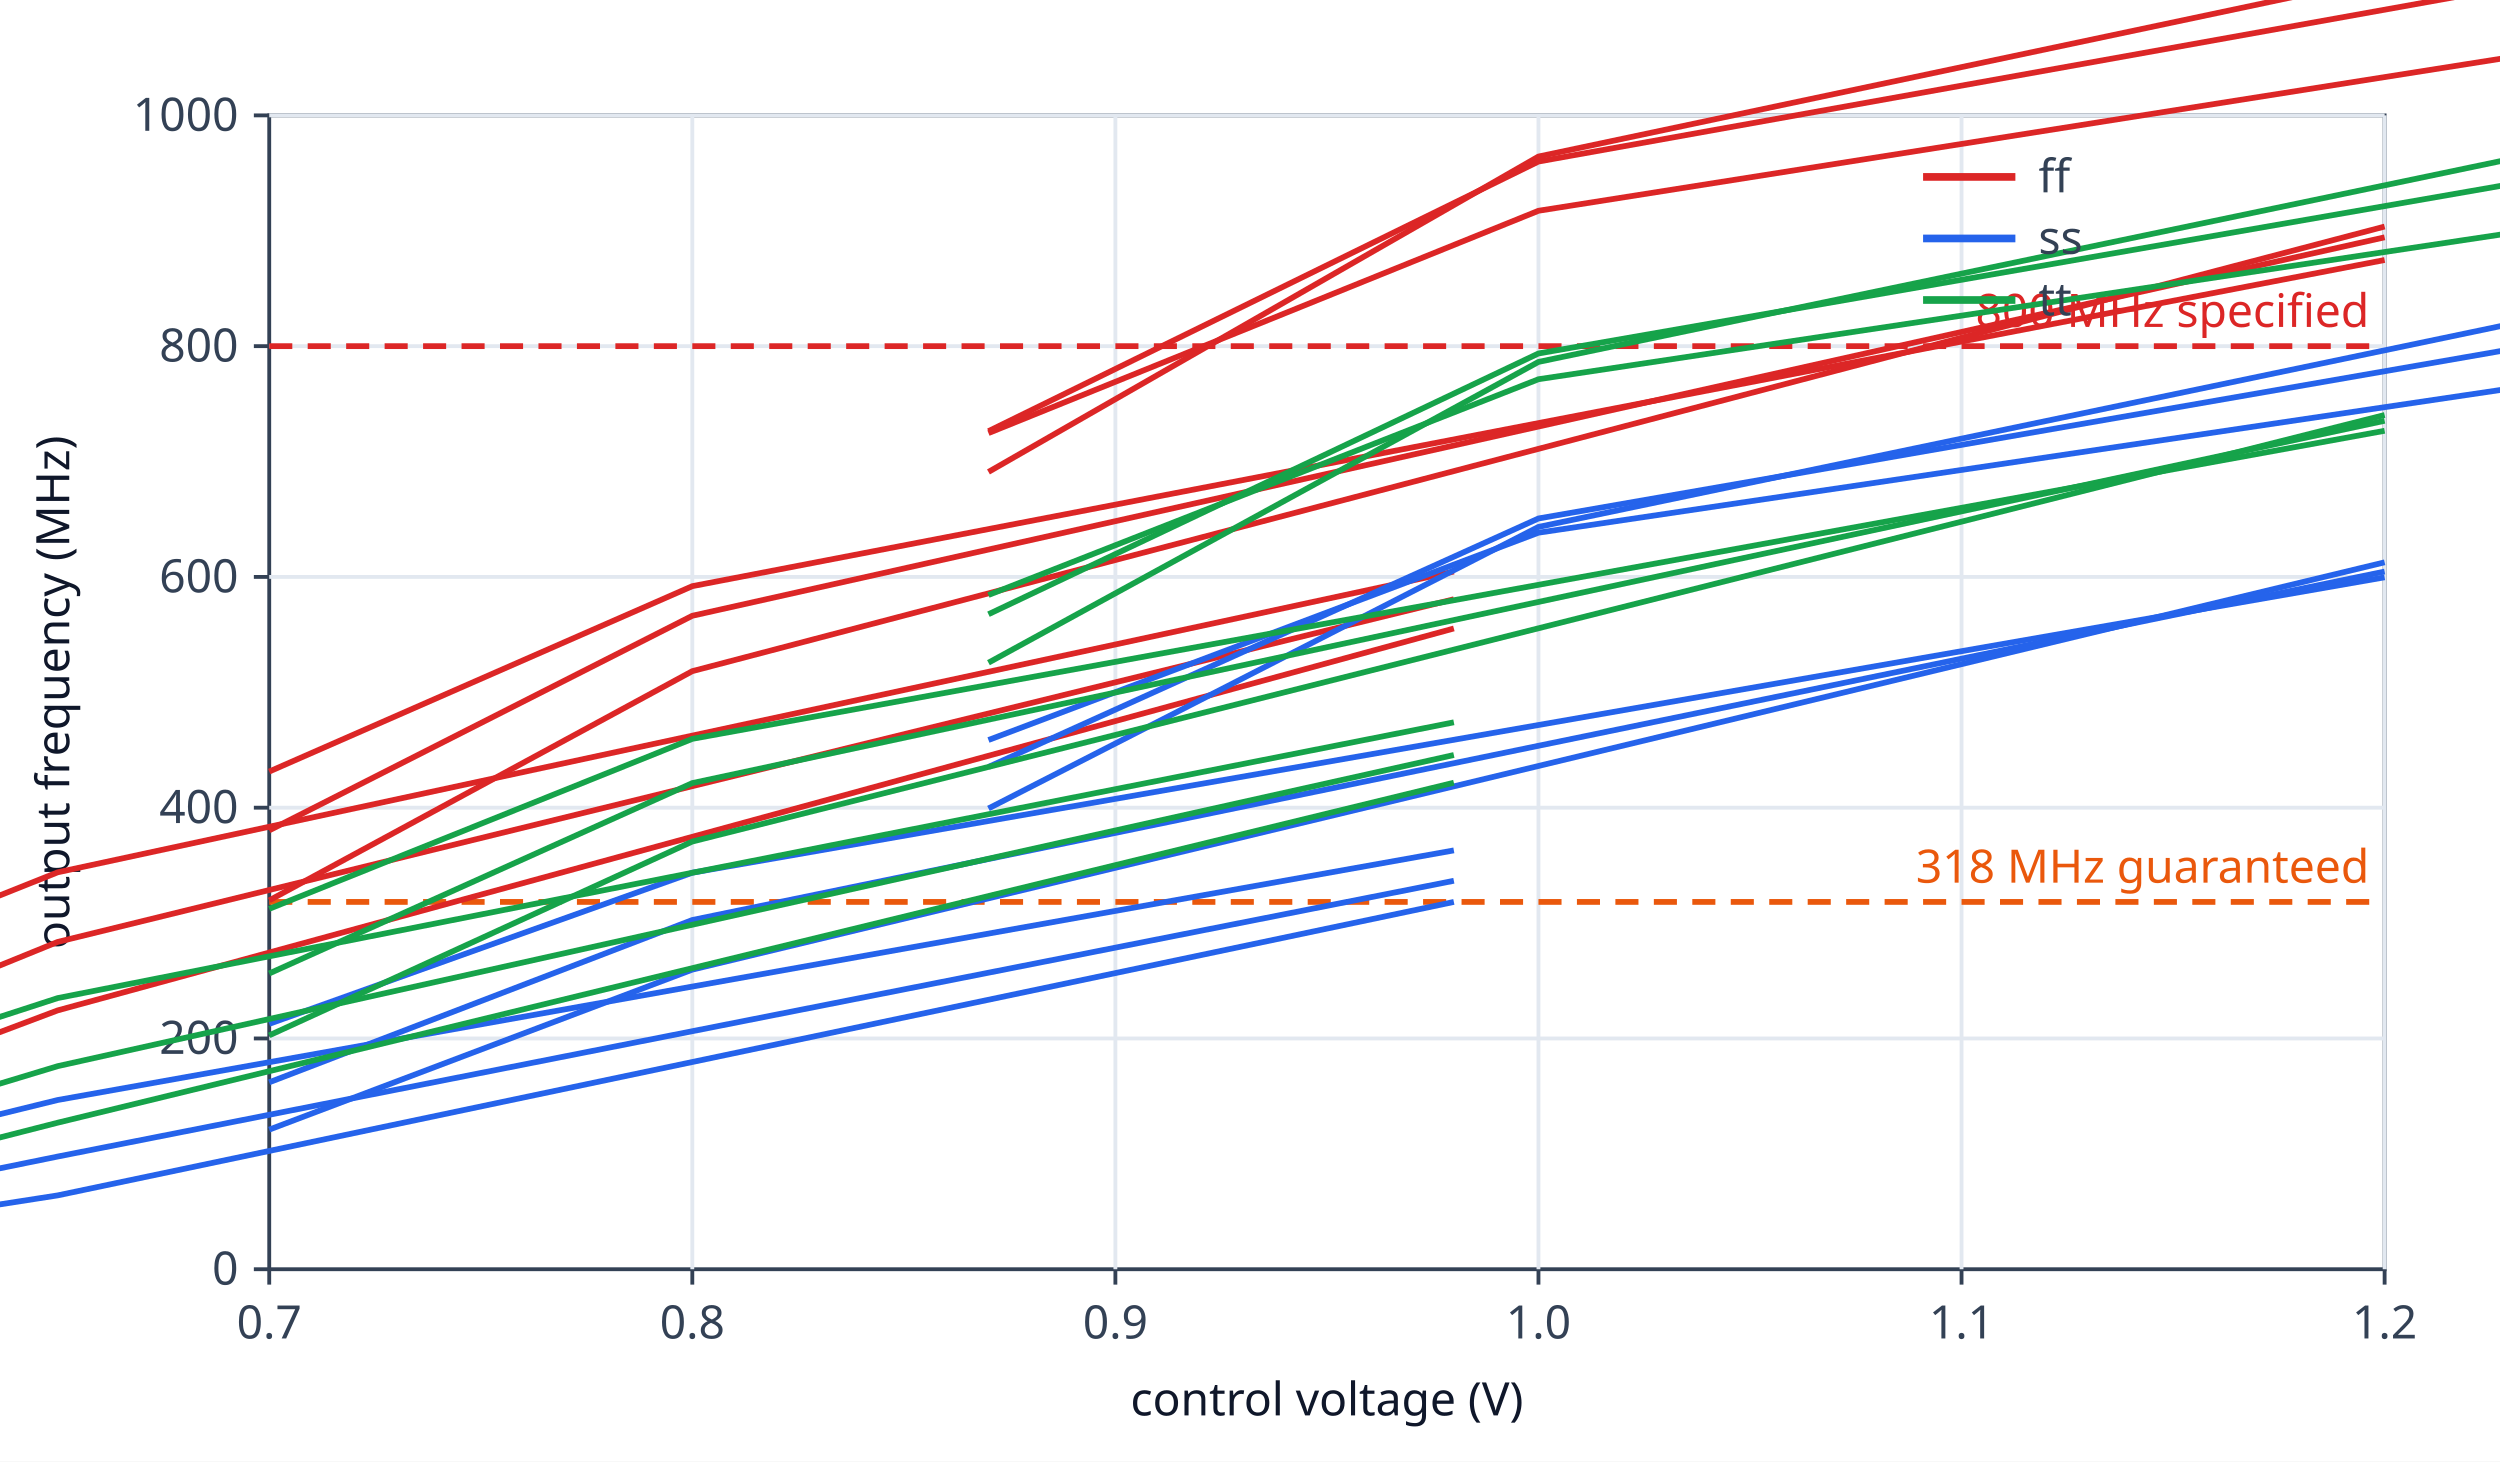
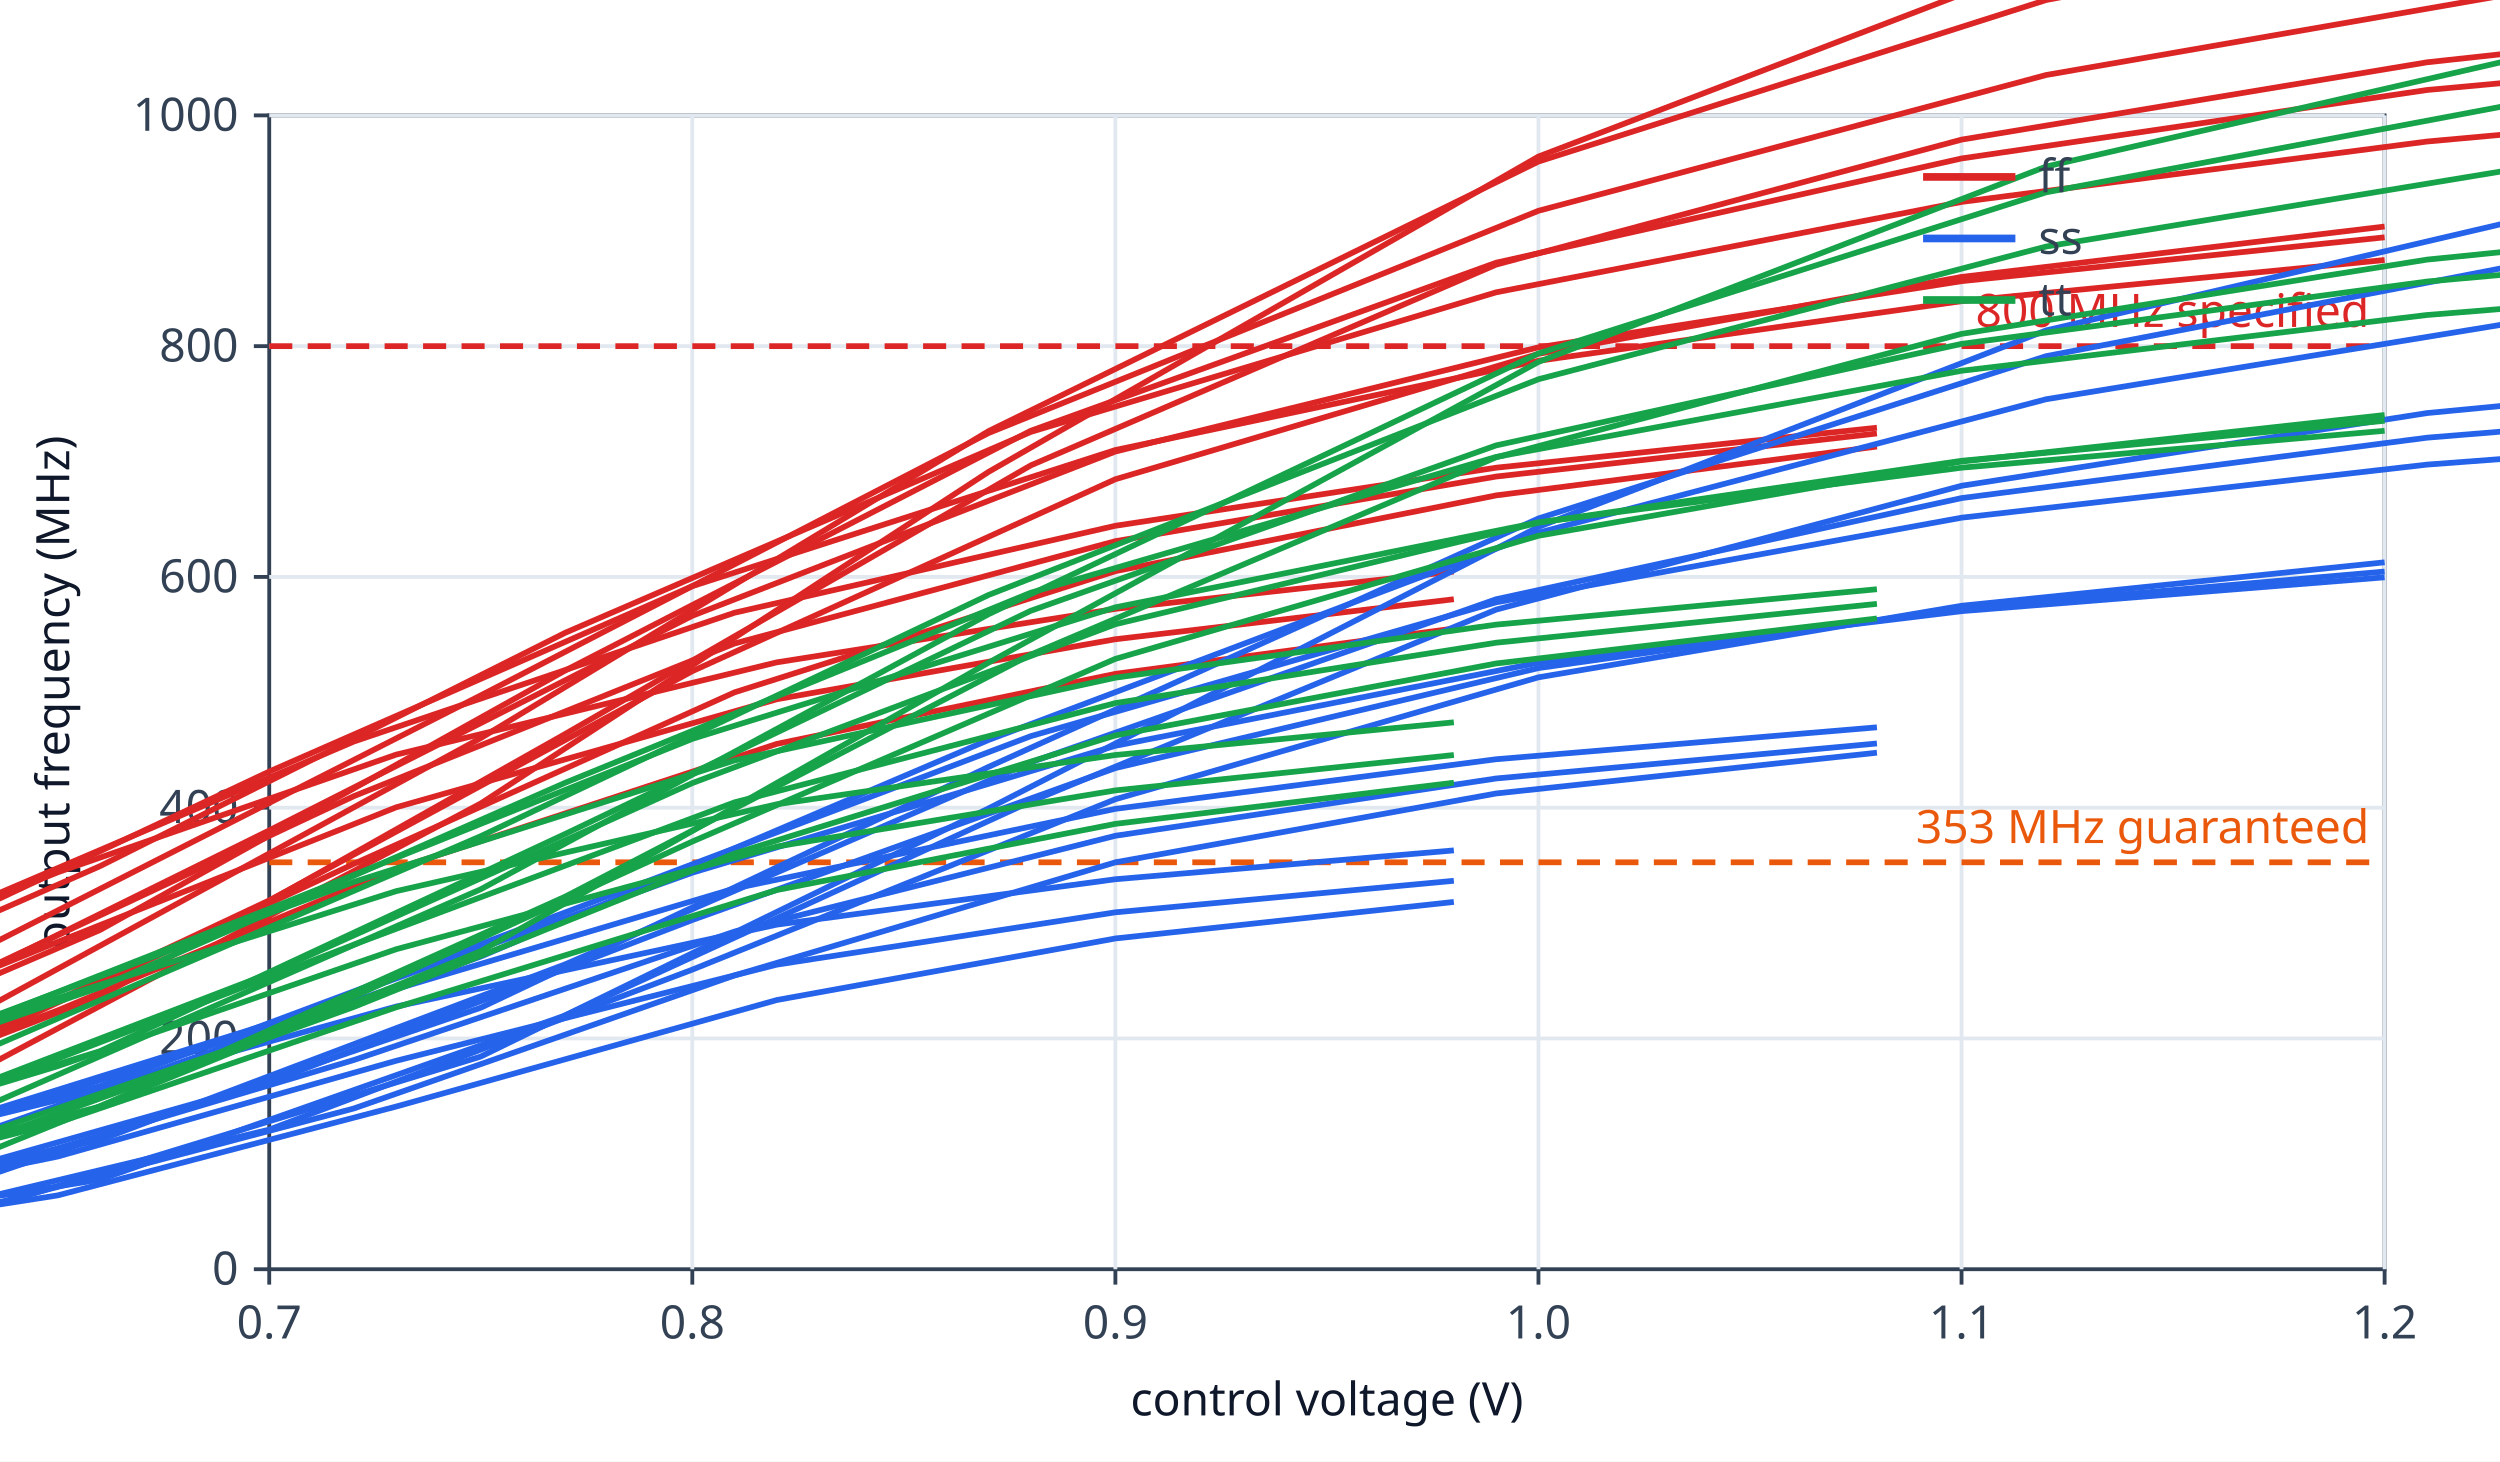
<svg xmlns="http://www.w3.org/2000/svg" width="650" height="380" viewBox="0 0 650 380" font-family="sans-serif" font-size="12">
  <rect width="650" height="380" fill="#ffffff" />
  <rect x="70" y="30" width="550" height="300" fill="none" stroke="#334155" stroke-width="1" />
  <line x1="70.0" y1="330" x2="70.0" y2="334" stroke="#334155" />
  <text x="70.0" y="348" text-anchor="middle" fill="#334155">0.7</text>
  <line x1="180.0" y1="330" x2="180.0" y2="334" stroke="#334155" />
  <text x="180.0" y="348" text-anchor="middle" fill="#334155">0.8</text>
  <line x1="180.0" y1="30" x2="180.0" y2="330" stroke="#e2e8f0" stroke-width="1" />
  <line x1="290.0" y1="330" x2="290.0" y2="334" stroke="#334155" />
  <text x="290.0" y="348" text-anchor="middle" fill="#334155">0.9</text>
  <line x1="290.0" y1="30" x2="290.0" y2="330" stroke="#e2e8f0" stroke-width="1" />
  <line x1="400.0" y1="330" x2="400.0" y2="334" stroke="#334155" />
  <text x="400.0" y="348" text-anchor="middle" fill="#334155">1.0</text>
  <line x1="400.0" y1="30" x2="400.0" y2="330" stroke="#e2e8f0" stroke-width="1" />
  <line x1="510.0" y1="330" x2="510.0" y2="334" stroke="#334155" />
  <text x="510.0" y="348" text-anchor="middle" fill="#334155">1.1</text>
  <line x1="510.0" y1="30" x2="510.0" y2="330" stroke="#e2e8f0" stroke-width="1" />
  <line x1="620.0" y1="330" x2="620.0" y2="334" stroke="#334155" />
  <text x="620.0" y="348" text-anchor="middle" fill="#334155">1.2</text>
  <line x1="620.0" y1="30" x2="620.0" y2="330" stroke="#e2e8f0" stroke-width="1" />
  <line x1="66" y1="330.0" x2="70" y2="330.0" stroke="#334155" />
  <text x="62" y="334.0" text-anchor="end" fill="#334155">0</text>
  <line x1="66" y1="270.0" x2="70" y2="270.0" stroke="#334155" />
  <text x="62" y="274.0" text-anchor="end" fill="#334155">200</text>
  <line x1="70" y1="270.0" x2="620" y2="270.0" stroke="#e2e8f0" stroke-width="1" />
  <line x1="66" y1="210.0" x2="70" y2="210.0" stroke="#334155" />
  <text x="62" y="214.0" text-anchor="end" fill="#334155">400</text>
  <line x1="70" y1="210.0" x2="620" y2="210.0" stroke="#e2e8f0" stroke-width="1" />
  <line x1="66" y1="150.0" x2="70" y2="150.0" stroke="#334155" />
  <text x="62" y="154.0" text-anchor="end" fill="#334155">600</text>
  <line x1="70" y1="150.0" x2="620" y2="150.0" stroke="#e2e8f0" stroke-width="1" />
  <line x1="66" y1="90.0" x2="70" y2="90.0" stroke="#334155" />
  <text x="62" y="94.0" text-anchor="end" fill="#334155">800</text>
  <line x1="70" y1="90.0" x2="620" y2="90.0" stroke="#e2e8f0" stroke-width="1" />
  <line x1="66" y1="30.0" x2="70" y2="30.0" stroke="#334155" />
  <text x="62" y="34.0" text-anchor="end" fill="#334155">1000</text>
  <line x1="70" y1="30.0" x2="620" y2="30.0" stroke="#e2e8f0" stroke-width="1" />
  <text x="345" y="368" text-anchor="middle" fill="#0f172a">control voltage (V)</text>
  <text x="18" y="180" text-anchor="middle" fill="#0f172a" transform="rotate(-90 18 180)">output frequency (MHz)</text>
  <line x1="70" y1="90.0" x2="620" y2="90.0" stroke="#dc2626" stroke-width="1.5" stroke-dasharray="6 4" />
  <text x="616" y="85.0" text-anchor="end" fill="#dc2626">800 MHz specified</text>
-   <line x1="70" y1="234.5" x2="620" y2="234.5" stroke="#ea580c" stroke-width="1.5" stroke-dasharray="6 4" />
-   <text x="616" y="229.5" text-anchor="end" fill="#ea580c">318 MHz guaranteed</text>
-   <path d="M-73.0,295.8 L15.0,262.7 L378.0,163.4" fill="none" stroke="#dc2626" stroke-width="1.5" stroke-linejoin="round" />
-   <path d="M70.0,234.1 L180.0,174.5 L620.0,58.9" fill="none" stroke="#dc2626" stroke-width="1.5" stroke-linejoin="round" />
-   <path d="M257.0,122.7 L400.0,40.7 L950.0,-75.6" fill="none" stroke="#dc2626" stroke-width="1.5" stroke-linejoin="round" />
-   <path d="M-73.0,261.9 L15.0,226.8 L378.0,148.6" fill="none" stroke="#dc2626" stroke-width="1.5" stroke-linejoin="round" />
-   <path d="M70.0,200.6 L180.0,152.4 L620.0,67.6" fill="none" stroke="#dc2626" stroke-width="1.5" stroke-linejoin="round" />
-   <path d="M257.0,112.6 L400.0,54.8 L950.0,-32.1" fill="none" stroke="#dc2626" stroke-width="1.5" stroke-linejoin="round" />
-   <path d="M-73.0,280.7 L15.0,244.9 L378.0,155.8" fill="none" stroke="#dc2626" stroke-width="1.5" stroke-linejoin="round" />
-   <path d="M70.0,215.9 L180.0,160.1 L620.0,61.7" fill="none" stroke="#dc2626" stroke-width="1.5" stroke-linejoin="round" />
-   <path d="M257.0,112.1 L400.0,42.0 L950.0,-56.7" fill="none" stroke="#dc2626" stroke-width="1.5" stroke-linejoin="round" />
-   <path d="M-73.0,324.5 L15.0,310.8 L378.0,234.5" fill="none" stroke="#2563eb" stroke-width="1.5" stroke-linejoin="round" />
-   <path d="M70.0,293.7 L180.0,252.1 L620.0,146.2" fill="none" stroke="#2563eb" stroke-width="1.5" stroke-linejoin="round" />
-   <path d="M257.0,210.2 L400.0,137.0 L950.0,22.2" fill="none" stroke="#2563eb" stroke-width="1.5" stroke-linejoin="round" />
-   <path d="M-73.0,307.6 L15.0,286.0 L378.0,221.1" fill="none" stroke="#2563eb" stroke-width="1.5" stroke-linejoin="round" />
-   <path d="M70.0,266.2 L180.0,226.9 L620.0,150.1" fill="none" stroke="#2563eb" stroke-width="1.5" stroke-linejoin="round" />
-   <path d="M257.0,192.4 L400.0,138.5 L950.0,56.9" fill="none" stroke="#2563eb" stroke-width="1.5" stroke-linejoin="round" />
-   <path d="M-73.0,318.6 L15.0,300.7 L378.0,229.0" fill="none" stroke="#2563eb" stroke-width="1.5" stroke-linejoin="round" />
-   <path d="M70.0,281.4 L180.0,239.2 L620.0,148.6" fill="none" stroke="#2563eb" stroke-width="1.5" stroke-linejoin="round" />
-   <path d="M257.0,199.4 L400.0,134.8 L950.0,39.1" fill="none" stroke="#2563eb" stroke-width="1.5" stroke-linejoin="round" />
-   <path d="M-73.0,314.4 L15.0,291.9 L378.0,203.5" fill="none" stroke="#16a34a" stroke-width="1.5" stroke-linejoin="round" />
-   <path d="M70.0,269.2 L180.0,218.8 L620.0,107.9" fill="none" stroke="#16a34a" stroke-width="1.5" stroke-linejoin="round" />
-   <path d="M257.0,172.3 L400.0,94.1 L950.0,-20.7" fill="none" stroke="#16a34a" stroke-width="1.5" stroke-linejoin="round" />
-   <path d="M-73.0,288.1 L15.0,259.5 L378.0,187.8" fill="none" stroke="#16a34a" stroke-width="1.5" stroke-linejoin="round" />
-   <path d="M70.0,236.3 L180.0,192.1 L620.0,112.0" fill="none" stroke="#16a34a" stroke-width="1.5" stroke-linejoin="round" />
-   <path d="M257.0,154.7 L400.0,98.6 L950.0,15.9" fill="none" stroke="#16a34a" stroke-width="1.5" stroke-linejoin="round" />
-   <path d="M-73.0,303.8 L15.0,277.2 L378.0,196.3" fill="none" stroke="#16a34a" stroke-width="1.5" stroke-linejoin="round" />
-   <path d="M70.0,253.1 L180.0,203.6 L620.0,109.4" fill="none" stroke="#16a34a" stroke-width="1.5" stroke-linejoin="round" />
-   <path d="M257.0,159.7 L400.0,91.9 L950.0,-3.9" fill="none" stroke="#16a34a" stroke-width="1.5" stroke-linejoin="round" />
+   <line x1="70" y1="224.2" x2="620" y2="224.2" stroke="#ea580c" stroke-width="1.5" stroke-dasharray="6 4" />
+   <text x="616" y="219.2" text-anchor="end" fill="#ea580c">353 MHz guaranteed</text>
+   <path d="M-161.0,317.8 L-73.0,295.8 L15.0,262.7 L103.0,225.9 L202.0,193.4 L290.0,175.2 L378.0,163.4" fill="none" stroke="#dc2626" stroke-width="1.5" stroke-linejoin="round" />
+   <path d="M-205.0,323.9 L-106.0,306.1 L-7.0,271.0 L92.0,224.6 L191.0,180.0 L290.0,148.5 L389.0,128.8 L488.0,116.1" fill="none" stroke="#dc2626" stroke-width="1.5" stroke-linejoin="round" />
+   <path d="M-238.0,326.7 L-150.0,316.7 L-40.0,285.9 L70.0,234.1 L180.0,174.5 L290.0,124.6 L400.0,92.0 L510.0,72.0 L620.0,58.9" fill="none" stroke="#dc2626" stroke-width="1.5" stroke-linejoin="round" />
+   <path d="M-194.0,323.1 L-95.0,305.6 L26.0,259.1 L147.0,190.8 L268.0,121.0 L389.0,68.8 L510.0,36.3 L631.0,16.2 L752.0,3.0" fill="none" stroke="#dc2626" stroke-width="1.5" stroke-linejoin="round" />
+   <path d="M-128.0,314.3 L-7.0,279.1 L125.0,208.9 L257.0,122.7 L400.0,40.7 L532.0,-9.9 L675.0,-43.2 L818.0,-63.3 L950.0,-75.6" fill="none" stroke="#dc2626" stroke-width="1.5" stroke-linejoin="round" />
+   <path d="M-326.0,323.9 L-249.0,314.2 L-161.0,293.2 L-73.0,261.9 L15.0,226.8 L103.0,196.2 L202.0,172.2 L290.0,158.3 L378.0,148.6" fill="none" stroke="#dc2626" stroke-width="1.5" stroke-linejoin="round" />
+   <path d="M-282.0,319.6 L-205.0,306.3 L-106.0,276.3 L-7.0,235.1 L92.0,192.8 L191.0,159.3 L290.0,136.7 L389.0,121.6 L488.0,111.2" fill="none" stroke="#dc2626" stroke-width="1.5" stroke-linejoin="round" />
+   <path d="M-238.0,313.9 L-150.0,293.8 L-40.0,252.4 L70.0,200.6 L180.0,152.4 L290.0,117.0 L400.0,93.8 L510.0,78.3 L620.0,67.6" fill="none" stroke="#dc2626" stroke-width="1.5" stroke-linejoin="round" />
+   <path d="M-194.0,306.6 L-95.0,278.3 L26.0,225.2 L147.0,164.5 L268.0,112.3 L389.0,76.0 L510.0,52.5 L631.0,36.8 L752.0,25.8" fill="none" stroke="#dc2626" stroke-width="1.5" stroke-linejoin="round" />
+   <path d="M-128.0,292.7 L-7.0,247.9 L125.0,180.8 L257.0,112.6 L400.0,54.8 L532.0,19.5 L675.0,-5.4 L818.0,-21.6 L950.0,-32.1" fill="none" stroke="#dc2626" stroke-width="1.5" stroke-linejoin="round" />
+   <path d="M-249.0,323.1 L-161.0,308.2 L-73.0,280.7 L15.0,244.9 L103.0,209.9 L202.0,181.8 L290.0,166.2 L378.0,155.8" fill="none" stroke="#dc2626" stroke-width="1.5" stroke-linejoin="round" />
+   <path d="M-282.0,326.0 L-205.0,317.6 L-106.0,293.5 L-7.0,253.5 L92.0,207.0 L191.0,167.3 L290.0,140.7 L389.0,123.9 L488.0,112.7" fill="none" stroke="#dc2626" stroke-width="1.5" stroke-linejoin="round" />
+   <path d="M-238.0,322.3 L-150.0,307.6 L-40.0,270.2 L70.0,215.9 L180.0,160.1 L290.0,117.4 L400.0,90.3 L510.0,73.1 L620.0,61.7" fill="none" stroke="#dc2626" stroke-width="1.5" stroke-linejoin="round" />
+   <path d="M-194.0,316.9 L-95.0,293.8 L26.0,241.8 L147.0,174.3 L268.0,112.0 L389.0,68.3 L510.0,41.2 L631.0,23.4 L752.0,12.3" fill="none" stroke="#dc2626" stroke-width="1.5" stroke-linejoin="round" />
+   <path d="M-128.0,305.4 L-7.0,263.9 L125.0,191.9 L257.0,112.1 L400.0,42.0 L532.0,0.0 L675.0,-27.3 L818.0,-45.6 L950.0,-56.7" fill="none" stroke="#dc2626" stroke-width="1.5" stroke-linejoin="round" />
+   <path d="M-73.0,324.5 L15.0,310.8 L103.0,287.7 L202.0,260.0 L290.0,244.0 L378.0,234.5" fill="none" stroke="#2563eb" stroke-width="1.5" stroke-linejoin="round" />
+   <path d="M-106.0,327.0 L-7.0,314.4 L92.0,288.2 L191.0,253.6 L290.0,224.2 L389.0,206.3 L488.0,195.7" fill="none" stroke="#2563eb" stroke-width="1.5" stroke-linejoin="round" />
+   <path d="M-40.0,320.0 L70.0,293.7 L180.0,252.1 L290.0,207.8 L400.0,176.1 L510.0,157.5 L620.0,146.2" fill="none" stroke="#2563eb" stroke-width="1.5" stroke-linejoin="round" />
+   <path d="M-95.0,326.1 L26.0,306.7 L147.0,264.0 L268.0,208.4 L389.0,158.5 L510.0,126.3 L631.0,107.4 L752.0,95.8" fill="none" stroke="#2563eb" stroke-width="1.5" stroke-linejoin="round" />
+   <path d="M-7.0,315.1 L125.0,274.7 L257.0,210.2 L400.0,137.0 L532.0,85.9 L675.0,52.5 L818.0,33.2 L950.0,22.2" fill="none" stroke="#2563eb" stroke-width="1.5" stroke-linejoin="round" />
+   <path d="M-161.0,321.7 L-73.0,307.6 L15.0,286.0 L103.0,261.7 L202.0,240.4 L290.0,228.6 L378.0,221.1" fill="none" stroke="#2563eb" stroke-width="1.5" stroke-linejoin="round" />
+   <path d="M-205.0,325.6 L-106.0,314.0 L-7.0,291.1 L92.0,260.4 L191.0,231.0 L290.0,210.3 L389.0,197.4 L488.0,189.1" fill="none" stroke="#2563eb" stroke-width="1.5" stroke-linejoin="round" />
+   <path d="M-150.0,320.7 L-40.0,300.5 L70.0,266.2 L180.0,226.9 L290.0,193.9 L400.0,172.3 L510.0,158.9 L620.0,150.1" fill="none" stroke="#2563eb" stroke-width="1.5" stroke-linejoin="round" />
+   <path d="M-194.0,325.0 L-95.0,313.2 L26.0,282.4 L147.0,237.2 L268.0,191.4 L389.0,156.6 L510.0,134.6 L631.0,120.8 L752.0,111.7" fill="none" stroke="#2563eb" stroke-width="1.5" stroke-linejoin="round" />
+   <path d="M-128.0,318.7 L-7.0,295.2 L125.0,248.7 L257.0,192.4 L400.0,138.5 L532.0,103.8 L675.0,80.4 L818.0,65.9 L950.0,56.9" fill="none" stroke="#2563eb" stroke-width="1.5" stroke-linejoin="round" />
+   <path d="M-73.0,318.6 L15.0,300.7 L103.0,275.8 L202.0,250.8 L290.0,237.2 L378.0,229.0" fill="none" stroke="#2563eb" stroke-width="1.5" stroke-linejoin="round" />
+   <path d="M-106.0,322.8 L-7.0,305.1 L92.0,275.6 L191.0,242.2 L290.0,217.3 L389.0,202.4 L488.0,193.3" fill="none" stroke="#2563eb" stroke-width="1.5" stroke-linejoin="round" />
+   <path d="M-150.0,326.6 L-40.0,312.6 L70.0,281.4 L180.0,239.2 L290.0,199.7 L400.0,173.7 L510.0,158.2 L620.0,148.6" fill="none" stroke="#2563eb" stroke-width="1.5" stroke-linejoin="round" />
+   <path d="M-95.0,321.7 L26.0,296.4 L147.0,250.7 L268.0,198.2 L389.0,155.8 L510.0,129.5 L631.0,113.8 L752.0,103.9" fill="none" stroke="#2563eb" stroke-width="1.5" stroke-linejoin="round" />
+   <path d="M-128.0,325.0 L-7.0,307.0 L125.0,262.0 L257.0,199.4 L400.0,134.8 L532.0,92.6 L675.0,65.0 L818.0,48.8 L950.0,39.1" fill="none" stroke="#2563eb" stroke-width="1.5" stroke-linejoin="round" />
+   <path d="M-161.0,326.1 L-73.0,314.4 L15.0,291.9 L103.0,261.9 L202.0,231.4 L290.0,214.2 L378.0,203.5" fill="none" stroke="#16a34a" stroke-width="1.5" stroke-linejoin="round" />
+   <path d="M-106.0,320.0 L-7.0,297.5 L92.0,261.8 L191.0,221.9 L290.0,191.2 L389.0,172.5 L488.0,160.8" fill="none" stroke="#16a34a" stroke-width="1.5" stroke-linejoin="round" />
+   <path d="M-150.0,325.1 L-40.0,307.1 L70.0,269.2 L180.0,218.8 L290.0,171.3 L400.0,139.3 L510.0,120.0 L620.0,107.9" fill="none" stroke="#16a34a" stroke-width="1.5" stroke-linejoin="round" />
+   <path d="M-95.0,318.8 L26.0,287.7 L147.0,233.1 L268.0,170.2 L389.0,118.9 L510.0,86.8 L631.0,67.5 L752.0,55.3" fill="none" stroke="#16a34a" stroke-width="1.5" stroke-linejoin="round" />
+   <path d="M-128.0,323.2 L-7.0,301.0 L125.0,247.3 L257.0,172.3 L400.0,94.1 L532.0,43.3 L675.0,10.5 L818.0,-9.0 L950.0,-20.7" fill="none" stroke="#16a34a" stroke-width="1.5" stroke-linejoin="round" />
+   <path d="M-249.0,323.1 L-161.0,310.4 L-73.0,288.1 L15.0,259.5 L103.0,231.7 L202.0,209.1 L290.0,196.3 L378.0,187.8" fill="none" stroke="#16a34a" stroke-width="1.5" stroke-linejoin="round" />
+   <path d="M-282.0,325.8 L-205.0,318.2 L-106.0,298.3 L-7.0,266.2 L92.0,229.3 L191.0,197.7 L290.0,176.2 L389.0,162.4 L488.0,153.2" fill="none" stroke="#16a34a" stroke-width="1.5" stroke-linejoin="round" />
+   <path d="M-238.0,322.4 L-150.0,309.7 L-40.0,279.5 L70.0,236.3 L180.0,192.1 L290.0,157.9 L400.0,135.8 L510.0,121.6 L620.0,112.0" fill="none" stroke="#16a34a" stroke-width="1.5" stroke-linejoin="round" />
+   <path d="M-194.0,317.6 L-95.0,298.4 L26.0,256.7 L147.0,203.5 L268.0,154.1 L389.0,118.8 L510.0,96.4 L631.0,81.9 L752.0,72.1" fill="none" stroke="#16a34a" stroke-width="1.5" stroke-linejoin="round" />
+   <path d="M-128.0,307.8 L-7.0,274.3 L125.0,217.4 L257.0,154.7 L400.0,98.6 L532.0,64.1 L675.0,40.5 L818.0,25.5 L950.0,15.9" fill="none" stroke="#16a34a" stroke-width="1.5" stroke-linejoin="round" />
+   <path d="M-161.0,320.8 L-73.0,303.8 L15.0,277.2 L103.0,246.8 L202.0,220.1 L290.0,205.5 L378.0,196.3" fill="none" stroke="#16a34a" stroke-width="1.5" stroke-linejoin="round" />
+   <path d="M-205.0,325.4 L-106.0,311.7 L-7.0,283.7 L92.0,245.6 L191.0,208.6 L290.0,182.8 L389.0,167.1 L488.0,157.0" fill="none" stroke="#16a34a" stroke-width="1.5" stroke-linejoin="round" />
+   <path d="M-150.0,319.7 L-40.0,295.4 L70.0,253.1 L180.0,203.6 L290.0,162.3 L400.0,135.9 L510.0,119.8 L620.0,109.4" fill="none" stroke="#16a34a" stroke-width="1.5" stroke-linejoin="round" />
+   <path d="M-194.0,324.6 L-95.0,310.8 L26.0,273.3 L147.0,216.8 L268.0,158.8 L389.0,115.8 L510.0,89.4 L631.0,73.2 L752.0,62.4" fill="none" stroke="#16a34a" stroke-width="1.5" stroke-linejoin="round" />
+   <path d="M-128.0,317.4 L-7.0,289.1 L125.0,231.2 L257.0,159.7 L400.0,91.9 L532.0,50.0 L675.0,23.1 L818.0,6.3 L950.0,-3.9" fill="none" stroke="#16a34a" stroke-width="1.5" stroke-linejoin="round" />
  <line x1="500" y1="46" x2="524" y2="46" stroke="#dc2626" stroke-width="2" />
  <text x="530" y="50" fill="#334155">ff</text>
  <line x1="500" y1="62" x2="524" y2="62" stroke="#2563eb" stroke-width="2" />
  <text x="530" y="66" fill="#334155">ss</text>
  <line x1="500" y1="78" x2="524" y2="78" stroke="#16a34a" stroke-width="2" />
  <text x="530" y="82" fill="#334155">tt</text>
</svg>
